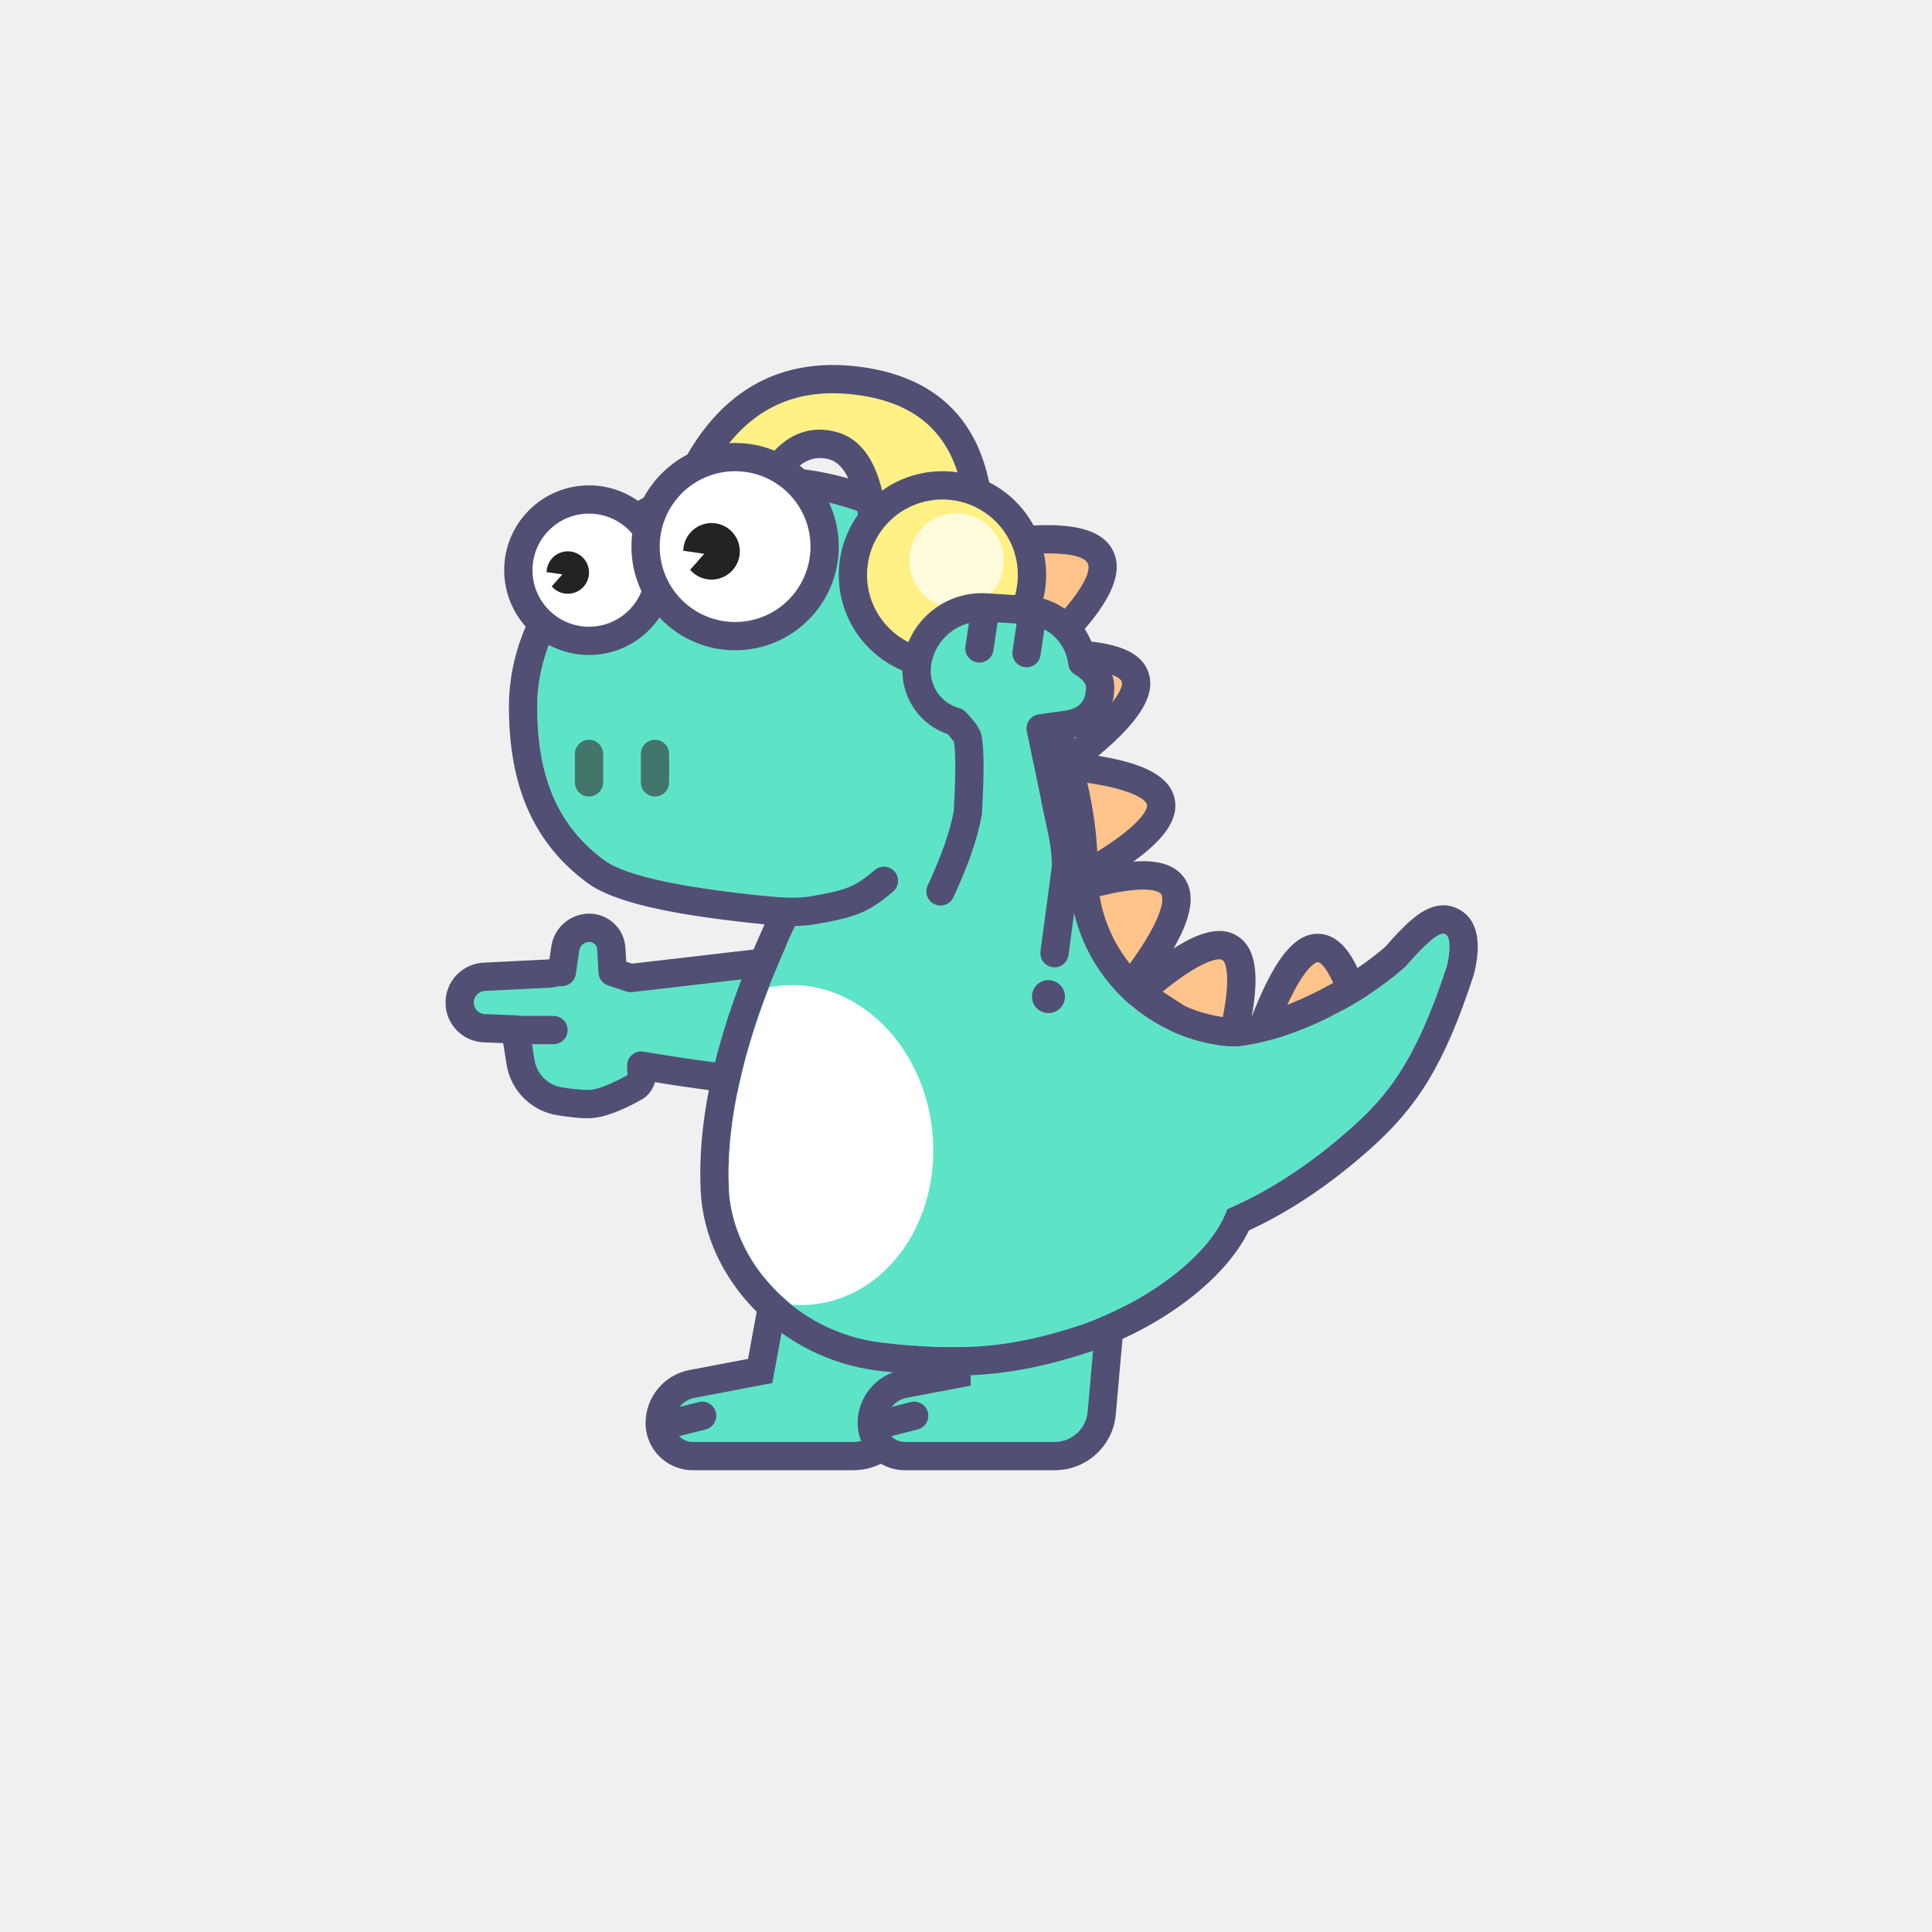
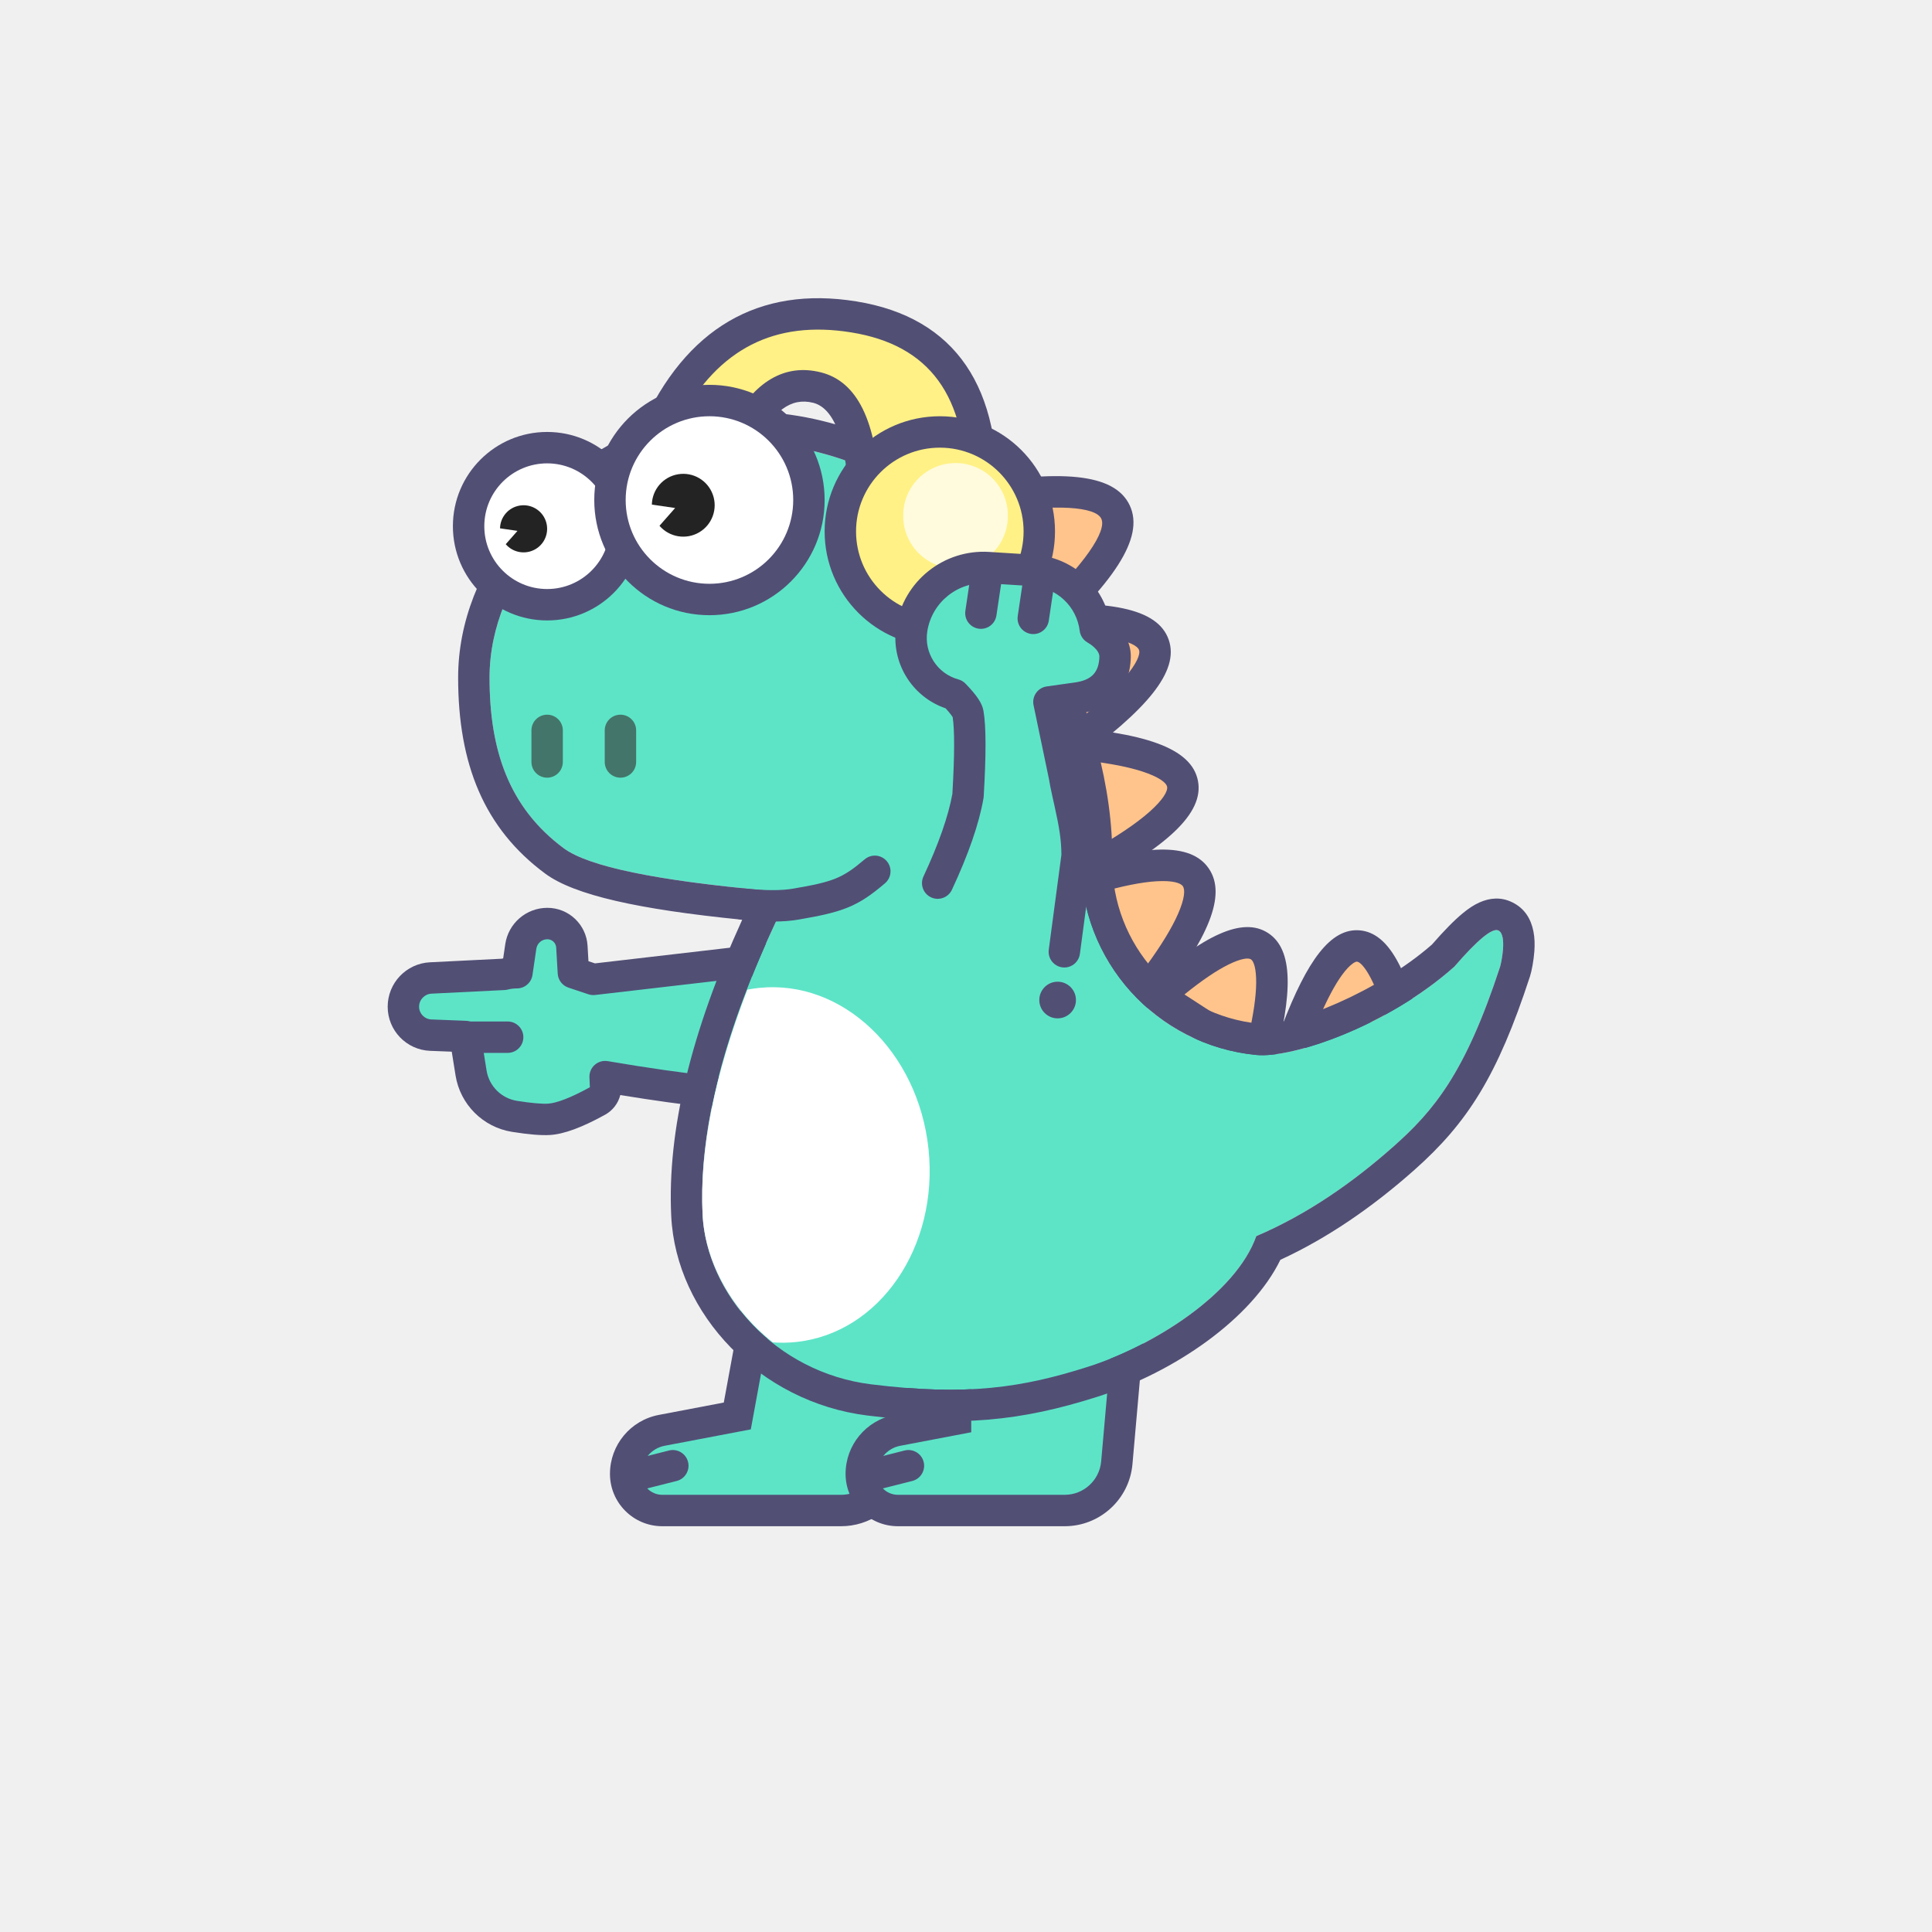
- <svg xmlns="http://www.w3.org/2000/svg" width="800px" height="800px" viewBox="0 0 1024 1024" class="icon" version="1.1">
+ <svg xmlns="http://www.w3.org/2000/svg" width="800px" height="800px" viewBox="51.2 51.2 921.6 921.6" class="icon" version="1.1">
  <path d="M419.847 691.537c-21.247-16.839-32.496-40.218-33.495-61.035-1.479-30.822 5.642-66.562 21.362-107.223a62.184 62.184 0 0 1 5.5-0.824c39.784-4.183 76.008 30.238 80.911 76.88 4.9 46.642-23.375 87.842-63.156 92.023a62.579 62.579 0 0 1-11.122 0.18z" fill="#FFFFFF" />
  <path d="M427.09 771.746h25.328a24.976 24.976 0 0 0 23.297-15.972l35.615-92.148c0.505-1.301 0.897-2.647 1.176-4.016 2.755-13.514-5.969-26.704-19.486-29.459l-44.819-9.139-0.472-0.09c-13.567-2.493-26.587 6.484-29.079 20.048l-15.745 85.666-36.075 6.871A21.129 21.129 0 0 0 349.659 754.263a17.483 17.483 0 0 0 17.483 17.483h59.949z" fill="#5DE4C7" />
  <path d="M396.463 720.239l14.818-80.619c3.242-17.638 20.165-29.306 37.803-26.065l0.614 0.117 44.821 9.136c17.57 3.582 28.912 20.727 25.333 38.298a33.01 33.01 0 0 1-1.529 5.222l-35.62 92.15A32.476 32.476 0 0 1 452.418 779.239H367.141c-13.794 0-24.976-11.184-24.976-24.976 0-13.742 9.765-25.545 23.265-28.115l31.032-5.909zM452.418 764.254a17.478 17.478 0 0 0 16.307-11.182l35.618-92.148a17.483 17.483 0 0 0-12.815-23.435l-44.821-9.131c-9.828-1.811-18.939 4.473-20.687 13.969l-16.671 90.711-41.112 7.83A13.637 13.637 0 0 0 357.151 754.263a9.99 9.99 0 0 0 9.99 9.99h85.277z" fill="#524F75" />
  <path d="M358.65 761.526l15.33-3.874a7.493 7.493 0 0 0-3.674-14.531l-15.33 3.876a7.493 7.493 0 1 0 3.674 14.528z" fill="#524F75" />
  <path d="M536.976 771.746h22.088a24.976 24.976 0 0 0 24.878-22.78l5.255-59.547a25.006 25.006 0 0 0-1.464-10.877c-4.795-12.932-19.166-19.528-32.099-14.736l-32.338 11.988a24.973 24.973 0 0 0-16.292 23.417v29.004l-27.783 5.292A21.129 21.129 0 0 0 462.049 754.263a17.483 17.483 0 0 0 17.483 17.483h57.444z" fill="#5DE4C7" />
  <path d="M499.512 722.017v-22.805c0-13.579 8.449-25.725 21.179-30.443l32.336-11.988c16.814-6.234 35.498 2.343 41.729 19.159 1.676 4.516 2.325 9.343 1.903 14.139l-5.255 59.547A32.468 32.468 0 0 1 559.064 779.239H479.532c-13.794 0-24.976-11.184-24.976-24.976 0-13.742 9.765-25.545 23.265-28.115l21.691-4.131zM559.064 764.254a17.483 17.483 0 0 0 17.415-15.947l5.252-59.547a17.483 17.483 0 0 0-23.492-17.93l-32.333 11.988a17.483 17.483 0 0 0-11.409 16.394v35.206l-33.872 6.451A13.637 13.637 0 0 0 469.541 754.263a9.99 9.99 0 0 0 9.99 9.99h79.532z" fill="#524F75" />
  <path d="M471.04 761.526l15.33-3.874a7.493 7.493 0 0 0-3.674-14.531l-15.33 3.876a7.493 7.493 0 1 0 3.674 14.528z" fill="#524F75" />
  <path d="M273.123 545.627l2.777 17.376a24.978 24.978 0 0 0 20.755 20.725c7.325 1.161 12.8 1.631 16.429 1.411 5.435-0.33 13.14-3.242 23.112-8.736a7.485 7.485 0 0 0 3.869-6.888l-0.207-4.743c19.106 3.254 36.152 5.692 51.138 7.318 17.378 1.888 45.238 9.471 83.583 22.75a7.493 7.493 0 0 0 9.945-7.078v-78.421a7.493 7.493 0 0 0-8.357-7.443l-141.941 16.489-9.511-3.184-0.719-12.418a11.719 11.719 0 0 0-11.699-11.039 12.802 12.802 0 0 0-12.668 10.939l-1.843 12.515c-2.153 0-4.241 0.27-6.236 0.779l-34.891 1.736a13.719 13.719 0 0 0-13.037 13.699 13.577 13.577 0 0 0 13.042 13.567l16.459 0.647z" fill="#5DE4C7" />
  <path d="M256.372 552.468a21.069 21.069 0 0 1-20.24-21.054 21.212 21.212 0 0 1 20.158-21.184l34.192-1.701c0.247-0.055 0.492-0.11 0.739-0.16l0.997-6.778a20.298 20.298 0 0 1 20.08-17.341 19.211 19.211 0 0 1 19.179 18.097l0.427 7.355 3.119 1.044 140.283-16.294a14.985 14.985 0 0 1 16.714 14.885v78.421a14.985 14.985 0 0 1-19.891 14.159c-37.848-13.11-65.266-20.572-81.94-22.383-12.882-1.396-27.246-3.384-43.093-5.967a14.978 14.978 0 0 1-7.283 9.396c-10.864 5.984-19.473 9.238-26.277 9.653-4.288 0.26-10.238-0.255-18.055-1.494a32.468 32.468 0 0 1-26.981-26.941l-1.808-11.311-10.32-0.402z m76.003 12.628a7.493 7.493 0 0 1 8.741-7.712c18.964 3.232 35.862 5.649 50.688 7.255 18.082 1.963 46.387 9.668 85.229 23.122v-78.421l-141.941 16.486a7.433 7.433 0 0 1-3.242-0.34l-9.511-3.179a7.495 7.495 0 0 1-5.103-6.673l-0.722-12.418a4.226 4.226 0 0 0-4.218-3.981c-2.635 0-4.87 1.931-5.255 4.538l-1.841 12.52a7.49 7.49 0 0 1-7.413 6.399c-1.499 0-2.967 0.185-4.386 0.547-0.485 0.125-0.979 0.2-1.479 0.225l-34.893 1.733a6.224 6.224 0 0 0-5.917 6.216 6.082 6.082 0 0 0 5.844 6.079l16.459 0.649a7.49 7.49 0 0 1 7.106 6.301l2.777 17.376a17.488 17.488 0 0 0 14.528 14.508c6.831 1.084 11.836 1.511 14.803 1.331 4.071-0.245 10.869-2.815 19.948-7.817l-0.205-4.745z" fill="#524F75" />
  <path d="M273.296 553.45h19.985a7.493 7.493 0 1 0 0-14.985h-19.985a7.493 7.493 0 0 0 0 14.985z" fill="#524F75" />
  <path d="M582.816 294.512c5.452 10.7-7.53 31.142-38.939 61.328l-32.491-63.773c42.171-9.069 65.981-8.254 71.43 2.445z" fill="#FFC48B" />
  <path d="M576.542 298.641c-2.632-5.642-20.832-7.37-53.555-2.333l21.761 46.664c24.344-22.915 34.481-38.565 31.794-44.332z m13.579-6.331c7.2 15.44-7.692 37.179-42.843 68.678a7.493 7.493 0 0 1-11.791-2.413l-30.248-64.867a7.493 7.493 0 0 1 5.472-10.542c46.127-8.249 72.14-6.449 79.41 9.144z" fill="#524F75" />
  <path d="M600.181 355.7c4.775 9.79-7.323 28.13-36.292 55.016l-28.462-58.366c38.393-7.558 59.979-6.441 64.754 3.349z" fill="#FFC48B" />
  <path d="M562.653 396.92c11.381-8.689 19.811-16.267 25.248-22.653 5.577-6.554 7.33-10.979 6.644-12.975-0.662-1.916-4.601-4.141-12.84-5.59-8.155-1.431-19.399-1.836-33.65-1.176l14.598 42.394z m46.06-40.508c5.185 15.055-10.442 33.407-45.421 58.695a7.493 7.493 0 0 1-11.474-3.634l-21.142-61.398a7.493 7.493 0 0 1 6.541-9.913c42.751-3.092 66.258 1.034 71.495 16.249z" fill="#524F75" />
  <path d="M614.118 421.291c3.547 10.302-10.697 27.029-42.726 50.183l-21.142-61.398c39.029-2.825 60.321 0.914 63.868 11.214z" fill="#FFC48B" />
  <path d="M599.547 438.427c6.436-5.712 8.786-9.85 8.384-11.923-0.387-1.988-3.981-4.74-11.936-7.32-7.872-2.553-18.951-4.518-33.158-5.849l8.557 44.015c12.475-7.021 21.879-13.352 28.153-18.922z m23.092-14.783c3.04 15.63-14.99 31.632-53.146 51.804a7.495 7.495 0 0 1-10.859-5.195l-12.39-63.743a7.493 7.493 0 0 1 7.857-8.904c42.763 2.885 65.469 10.242 68.538 26.037z" fill="#524F75" />
  <path d="M622.177 470.491c5.54 8.864-3.067 26.889-25.812 54.07l-33.015-52.831c33.68-9.691 53.288-10.103 58.828-1.239z" fill="#FFC48B" />
  <path d="M613.204 487.012c3.07-7.048 3.404-11.344 2.25-13.055-1.104-1.638-5.008-2.8-12.438-2.385-7.166 0.402-16.606 2.285-28.242 5.664l23.325 34.579c7.161-9.828 12.198-18.122 15.105-24.803z m14.673-21.432c8.557 12.68-0.317 33.068-24.209 63.735a7.495 7.495 0 0 1-12.123-0.415l-34.838-51.65a7.493 7.493 0 0 1 3.894-11.314c36.664-11.951 58.63-13.18 67.277-0.357z" fill="#524F75" />
  <path d="M651.309 502.15c8.207 4.93 8.679 23.22 1.416 54.866l-48.912-29.391c23.46-21.916 39.289-30.408 47.496-25.475z" fill="#FFC48B" />
  <path d="M650.42 520.112c0.057-6.848-1.126-10.395-2.488-11.281-1.291-0.837-4.783-0.445-10.722 2.48-5.697 2.805-12.72 7.563-20.992 14.261l30.56 19.846c2.373-10.405 3.582-18.864 3.641-25.305z m5.672-23.847c12.093 7.852 11.908 28.41 2.662 63.093a7.493 7.493 0 0 1-11.321 4.353l-47.858-31.077a7.49 7.49 0 0 1-0.839-11.933c26.861-23.395 45.123-32.381 57.356-24.436z" fill="#524F75" />
  <path d="M699.946 502.512c8.861 1.089 16.199 16.489 22.018 46.205l-52.821-6.486c11.674-27.568 21.939-40.808 30.802-39.719z" fill="#FFC48B" />
  <path d="M705.121 517.857c-2.877-5.53-5.285-7.815-6.584-7.93-0.37-0.032-0.967 0.152-1.951 0.827-1.541 1.056-3.357 2.952-5.34 5.699-3.357 4.658-6.946 11.404-10.715 20.198l32.441 2.84c-2.535-9.241-5.167-16.469-7.852-21.634z m-5.277-22.86c13.722 1.201 22.638 18.345 30.268 51.178a7.495 7.495 0 0 1-7.955 9.161l-53.018-4.638a7.493 7.493 0 0 1-6.344-10.143c11.963-31.244 23.16-46.772 37.049-45.558z" fill="#524F75" />
  <path d="M356.822 272.884c29.793-12.213 63.97-15.185 103.207 0s84.415 80.037 99.88 138.272c4.735 17.833 7.036 34.589 6.901 50.271-0.42 48.003 35.895 88.374 83.673 93.017 17.313 1.683 62.736-13.864 94.443-42.104 11.174-12.907 18.187-18.667 21.047-17.276 4.286 2.085 1.301 15.737 0.797 17.276-16.599 50.805-31.687 68.74-50.843 85.744s-41.112 32.418-65.444 42.771c-9.765 27.533-49.1 52.406-80.342 62.344s-57.771 14.019-103.387 8.354-78.588-43.163-80.404-81.048c-1.933-40.308 10.38-88.239 36.941-143.795a7.488 7.488 0 0 0-6.089-10.695c-52.993-4.765-85.342-11.481-97.043-20.15C293.798 436.329 284.722 408.813 284.722 374.437c0-49.299 42.306-89.343 72.1-101.553z" fill="#5DE4C7" />
  <path d="M356.822 272.884C327.028 285.094 284.722 325.137 284.722 374.437c0 34.376 9.076 61.892 35.438 81.425 11.701 8.669 44.049 15.387 97.043 20.15a7.493 7.493 0 0 1 6.089 10.695c-26.562 55.556-38.875 103.489-36.941 143.795 1.818 37.886 34.791 75.384 80.404 81.048s72.145 1.583 103.387-8.354 70.576-34.811 80.342-62.344c24.331-10.352 46.285-25.767 65.444-42.771s34.247-34.938 50.843-85.744c0.502-1.538 3.487-15.19-0.797-17.276-2.86-1.391-9.873 4.368-21.047 17.276-31.707 28.242-77.132 43.787-94.443 42.104-47.778-4.643-84.093-45.014-83.673-93.017 0.137-15.682-2.165-32.438-6.901-50.271-15.465-58.233-60.643-123.085-99.88-138.27s-73.413-12.213-103.207 0z m392.239 213.874c2.71-2.225 5.26-3.921 7.925-5.1 4.878-2.158 10.145-2.695 15.545-0.067 6.084 2.96 8.994 8.075 10.148 13.936 0.589 2.987 0.674 6.087 0.44 9.438-0.307 4.316-1.259 9.451-2.103 12.028-15.455 47.314-29.711 69.732-55.141 92.3-20.395 18.097-41.674 32.616-63.918 42.866-13.567 27.903-50.171 53.52-87.272 65.319-36.759 11.694-65.504 14.443-109.775 8.944-51.113-6.349-91.278-48.343-93.526-95.202-1.951-40.665 9.436-87.707 33.864-141.287-49.686-4.958-80.147-11.761-94.008-22.031-29.022-21.502-41.502-52.044-41.502-93.464 0-26.544 10.395-52.059 28.207-74.103 15.073-18.654 34.871-33.807 53.193-41.317 36.16-14.823 74.163-15.645 114.301-0.11 43.602 16.876 92.035 84.697 108.956 148.403 5.068 19.081 7.548 37.164 7.4 54.25-0.352 40.236 30.091 74.075 70.139 77.971 15.66 1.521 56.765-15.35 82.332-37.763 5.797-6.656 10.662-11.619 14.796-15.01z" fill="#524F75" />
  <path d="M312.195 392.117a7.493 7.493 0 0 1 7.493 7.493v14.985a7.493 7.493 0 1 1-14.985 0v-14.985a7.493 7.493 0 0 1 7.493-7.493zM347.161 392.117a7.493 7.493 0 0 1 7.493 7.493v14.985a7.493 7.493 0 1 1-14.985 0v-14.985a7.493 7.493 0 0 1 7.493-7.493z" fill="#44756A" />
  <path d="M405.069 489.952c10.912 1.139 19.841 1.139 26.891-0.065 21.561-3.689 28.31-6.211 41.365-17.313a7.493 7.493 0 1 0-9.708-11.416c-10.62 9.031-15.035 10.68-34.187 13.956-5.51 0.942-13.145 0.942-22.808-0.067a7.493 7.493 0 1 0-1.553 14.905z" fill="#524F75" />
  <path d="M419.847 691.537c-21.247-16.839-32.498-40.218-33.497-61.035-1.476-30.822 5.642-66.562 21.362-107.22a62.184 62.184 0 0 1 5.5-0.824c39.784-4.183 76.008 30.238 80.911 76.88 4.9 46.642-23.375 87.842-63.156 92.023-3.746 0.392-7.46 0.445-11.119 0.177z" fill="#FFFFFF" />
  <path d="M404.69 261.145L364.025 257.973C383.775 213.926 415.264 195.392 458.485 202.37 501.708 209.346 521.92 239.294 519.121 292.215H463.515c-0.574-33.819-8.117-52.534-22.633-56.148-14.516-3.611-26.579 4.745-36.192 25.078z" fill="#FFF185" />
  <path d="M442.69 228.797c17.645 4.391 26.444 23.52 28.073 55.925H511.875C512.45 239.936 494.517 215.774 457.291 209.765 420.822 203.881 394.02 217.395 375.626 251.362l24.641 1.923c10.759-19.953 25.145-28.789 42.424-24.489zM352.833 264.614l4.353-9.708C378.283 207.867 412.989 187.437 459.679 194.972 506.98 202.607 529.59 236.112 526.601 292.612L526.224 299.707H456.147l-0.125-7.365c-0.522-30.76-6.863-46.492-16.951-49.005-10.46-2.602-19.359 3.562-27.606 21.009l-2.208 4.67L352.833 264.614z" fill="#524F75" />
  <path d="M499.512 304.702m-47.454 0a47.454 47.454 0 1 0 94.907 0 47.454 47.454 0 1 0-94.907 0Z" fill="#FFF185" />
  <path d="M499.512 359.649c-30.345 0-54.946-24.601-54.946-54.946s24.601-54.946 54.946-54.946 54.946 24.601 54.946 54.946-24.601 54.946-54.946 54.946z m0-14.985c22.068 0 39.961-17.893 39.961-39.961s-17.893-39.961-39.961-39.961-39.961 17.893-39.961 39.961 17.893 39.961 39.961 39.961z" fill="#524F75" />
  <path d="M507.005 297.21m-24.976 0a24.976 24.976 0 1 0 49.951 0 24.976 24.976 0 1 0-49.951 0Z" fill="#FFFBDC" />
  <path d="M312.195 302.205m-37.463 0a37.463 37.463 0 1 0 74.927 0 37.463 37.463 0 1 0-74.927 0Z" fill="#FFFFFF" />
  <path d="M312.195 347.161C287.367 347.161 267.239 327.033 267.239 302.205S287.367 257.249 312.195 257.249s44.956 20.128 44.956 44.956-20.128 44.956-44.956 44.956z m0-14.985c16.551 0 29.971-13.419 29.971-29.971S328.746 272.234 312.195 272.234 282.224 285.654 282.224 302.205s13.419 29.971 29.971 29.971z" fill="#524F75" />
  <path d="M292.447 310.799A11.239 11.239 0 1 0 289.717 303.226l8.332 1.211-5.602 6.361z" fill="#232323" />
  <path d="M498.458 472.544c7.663-16.416 12.495-30.343 14.498-41.782 1.154-19.381 1.154-32.446 0-39.194-0.307-1.791-2.498-4.81-6.571-9.059-13.622-3.711-22.528-17.178-20.235-31.432C488.987 333.432 504.762 320.827 522.6 321.951l21.511 1.356c15.465 0.977 27.733 12.88 29.559 27.85 4.77 2.77 9.588 7.443 9.448 13.389-0.305 13.002-8.569 18.27-18.115 19.616l-13.444 1.893 7.358 35.273c1.941 11.853 6.087 23.487 6.087 38.123l-6.087 45.655" fill="#5DE4C7" />
  <path d="M552.273 426.651c0.28 1.414 0.589 2.882 0.977 4.628 0.147 0.674 0.3 1.359 0.507 2.28l0.507 2.265c2.283 10.23 3.204 16.132 3.247 23.14l-6.017 45.153a7.493 7.493 0 1 0 14.853 1.978l6.084-45.655c0.045-0.327 0.067-0.659 0.067-0.989 0-8.592-1.049-15.43-3.609-26.891l-0.51-2.278-0.495-2.225a184.817 184.817 0 0 1-0.909-4.318 124.426 124.426 0 0 1-0.662-3.621l-5.779-27.758 5.517-0.777c14.513-2.043 24.196-11.179 24.561-26.859 0.172-7.388-3.881-13.547-10.108-18.055A39.302 39.302 0 0 0 544.586 315.832l-21.511-1.356C501.383 313.104 482.202 328.432 478.752 349.888c-2.762 17.196 7.358 33.68 23.527 39.197 1.176 1.286 2.093 2.385 2.74 3.277 0.285 0.392 0.495 0.714 0.629 0.949 0.942 6.134 0.922 18.474-0.145 36.574-1.921 10.635-6.521 23.829-13.834 39.491a7.493 7.493 0 0 0 13.577 6.341c7.92-16.963 12.96-31.487 15.09-43.657 0.05-0.28 0.082-0.562 0.1-0.847 1.189-19.941 1.189-33.41-0.095-40.903-0.654-3.826-3.404-7.62-8.547-12.982a7.5 7.5 0 0 0-3.437-2.043c-10.038-2.735-16.474-12.653-14.808-23.015a27.208 27.208 0 0 1 28.577-22.838l21.511 1.356a24.311 24.311 0 0 1 22.595 21.279 7.485 7.485 0 0 0 3.674 5.572c3.696 2.145 5.767 4.768 5.722 6.733-0.18 7.74-3.941 11.284-11.671 12.373l-13.442 1.893a7.493 7.493 0 0 0-6.291 8.949l7.325 35.118c0.21 1.261 0.45 2.562 0.722 3.944z" fill="#524F75" />
  <path d="M555.707 528.234m-8.741 0a8.741 8.741 0 1 0 17.483 0 8.741 8.741 0 1 0-17.483 0Z" fill="#524F75" />
  <path d="M514.058 326.683l-2.34 15.765a7.493 7.493 0 1 0 14.821 2.2l2.343-15.765a7.493 7.493 0 0 0-14.823-2.2zM539.034 329.181l-2.34 15.765a7.493 7.493 0 1 0 14.821 2.2l2.343-15.765a7.493 7.493 0 0 0-14.823-2.2z" fill="#524F75" />
  <path d="M389.62 289.717m-47.454 0a47.454 47.454 0 1 0 94.907 0 47.454 47.454 0 1 0-94.907 0Z" fill="#FFFFFF" />
  <path d="M389.62 344.663C359.274 344.663 334.673 320.062 334.673 289.717S359.274 234.771 389.62 234.771s54.946 24.601 54.946 54.946-24.601 54.946-54.946 54.946z m0-14.985c22.068 0 39.961-17.893 39.961-39.961S411.688 249.756 389.62 249.756 349.659 267.649 349.659 289.717s17.893 39.961 39.961 39.961z" fill="#524F75" />
  <path d="M365.788 302.008A14.985 14.985 0 1 0 362.146 291.91l11.109 1.616-7.468 8.482z" fill="#232323" />
</svg>
